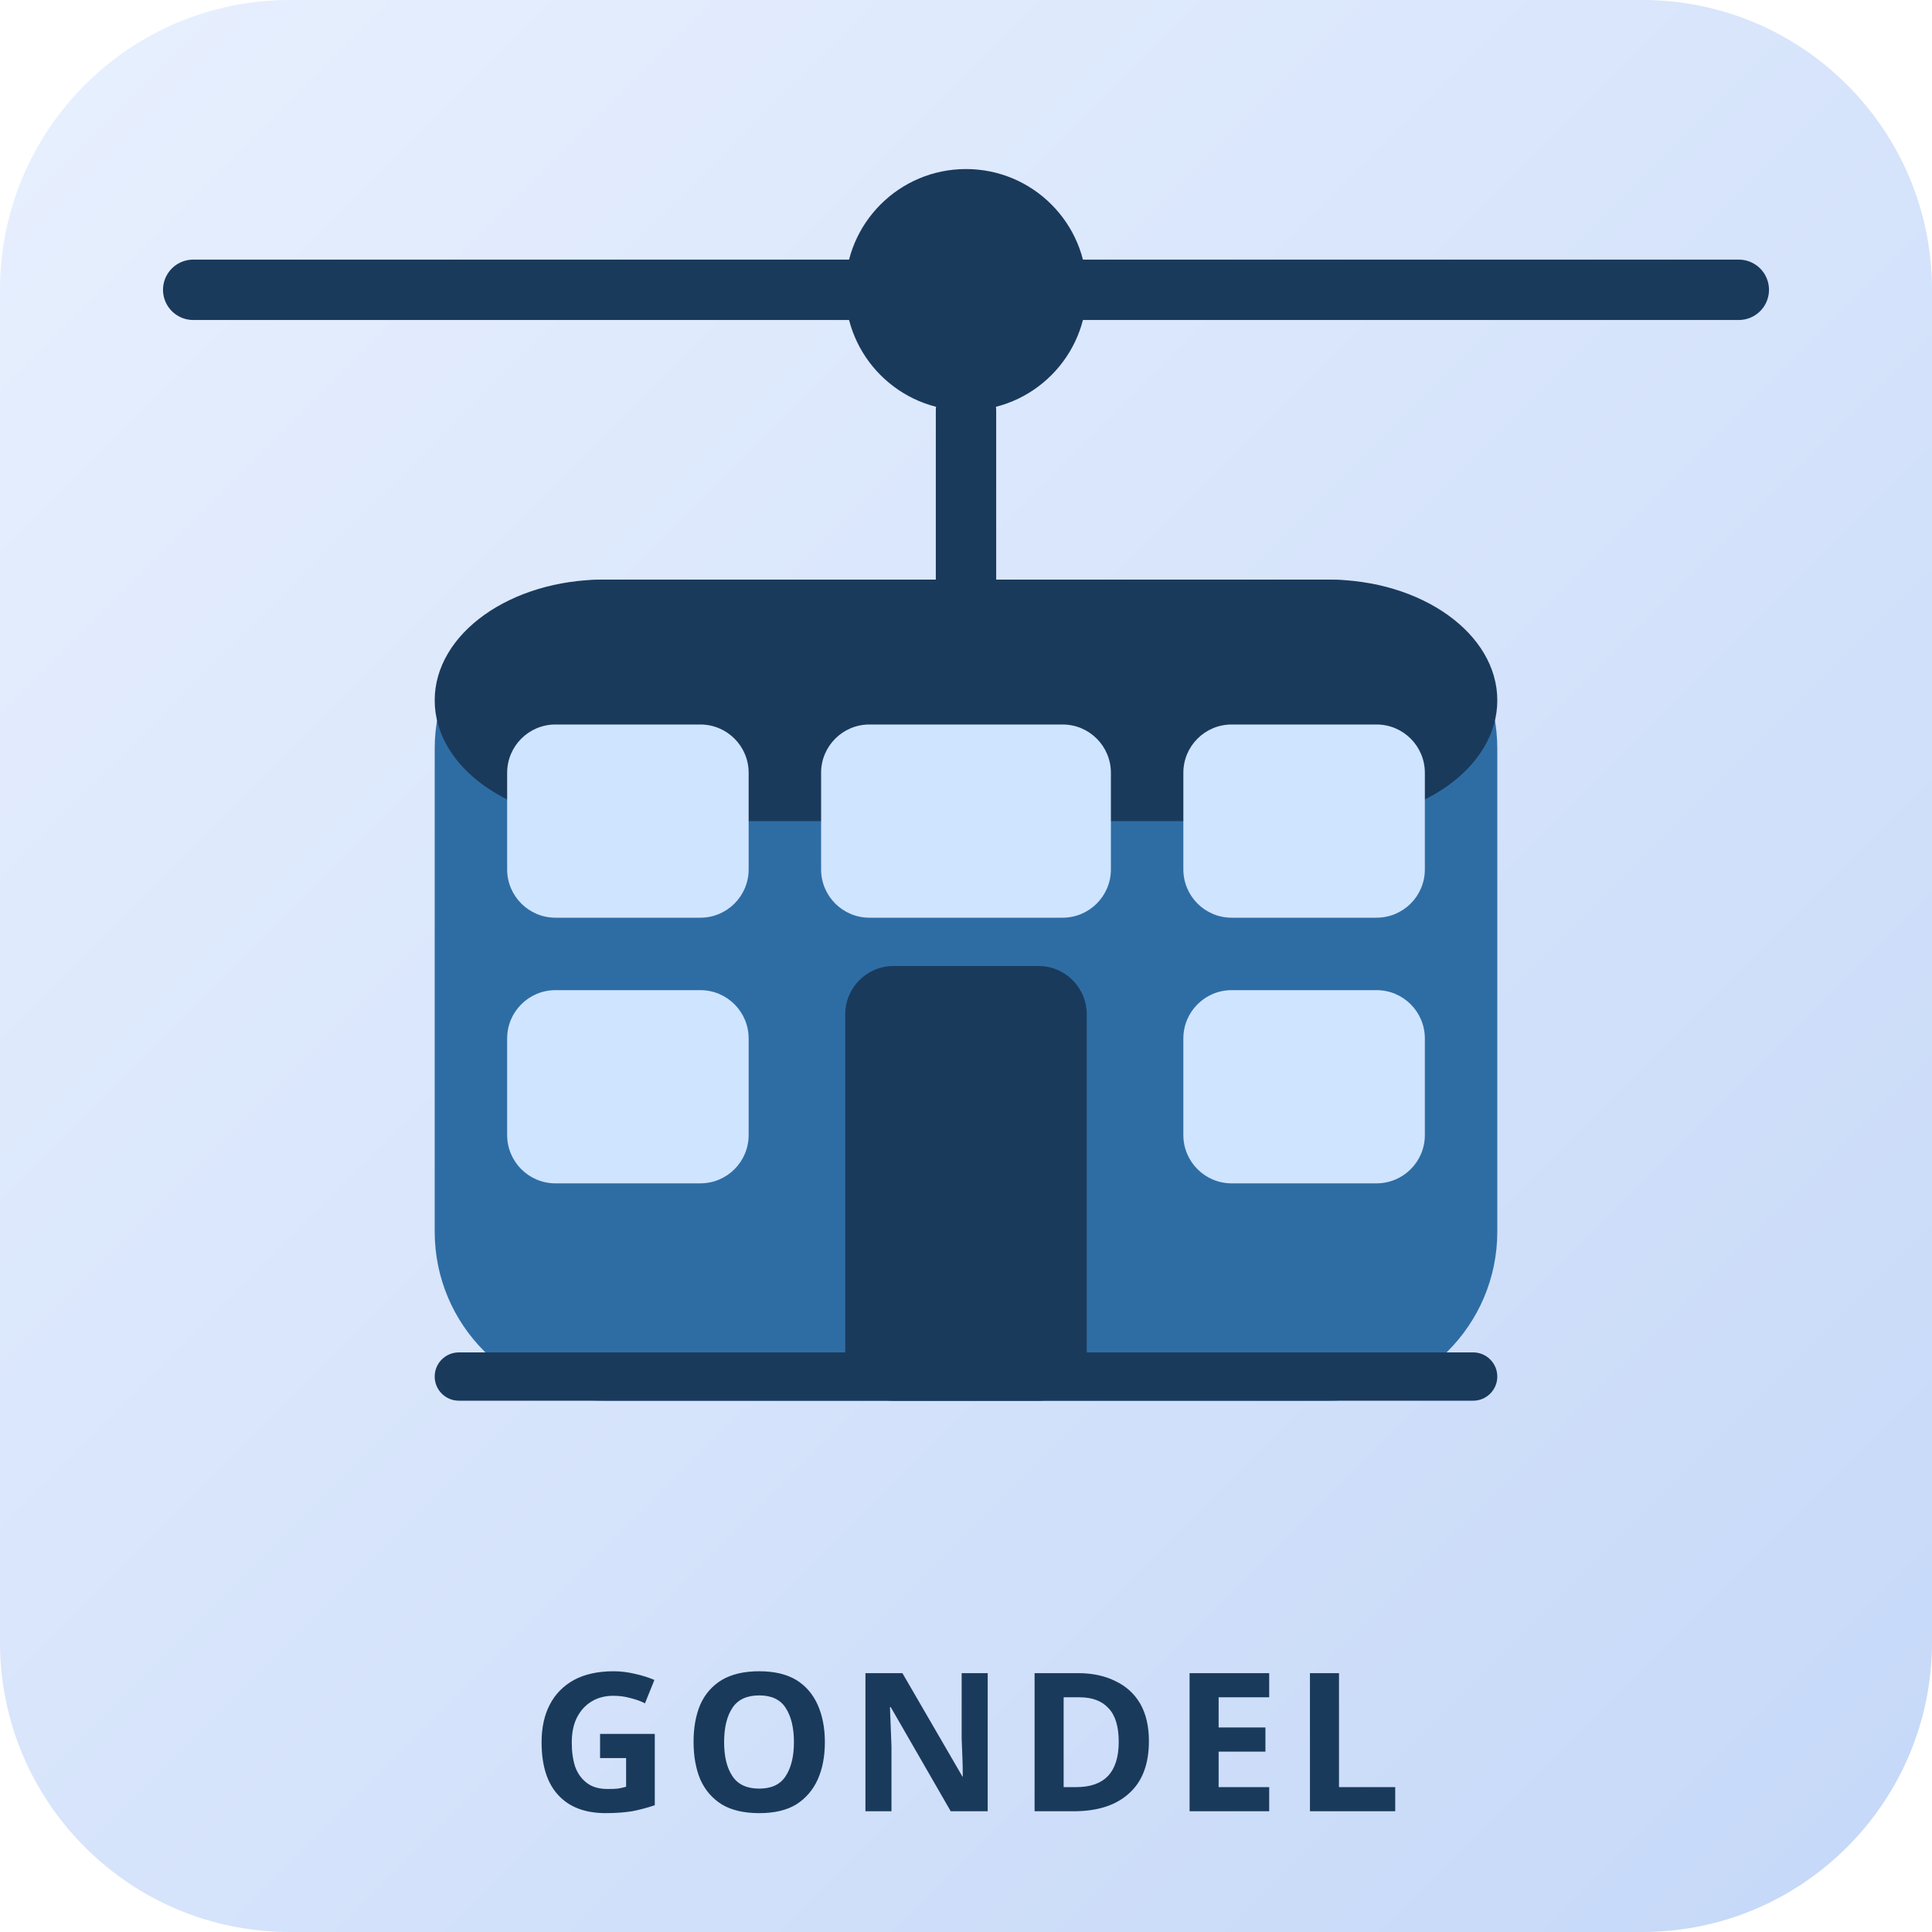
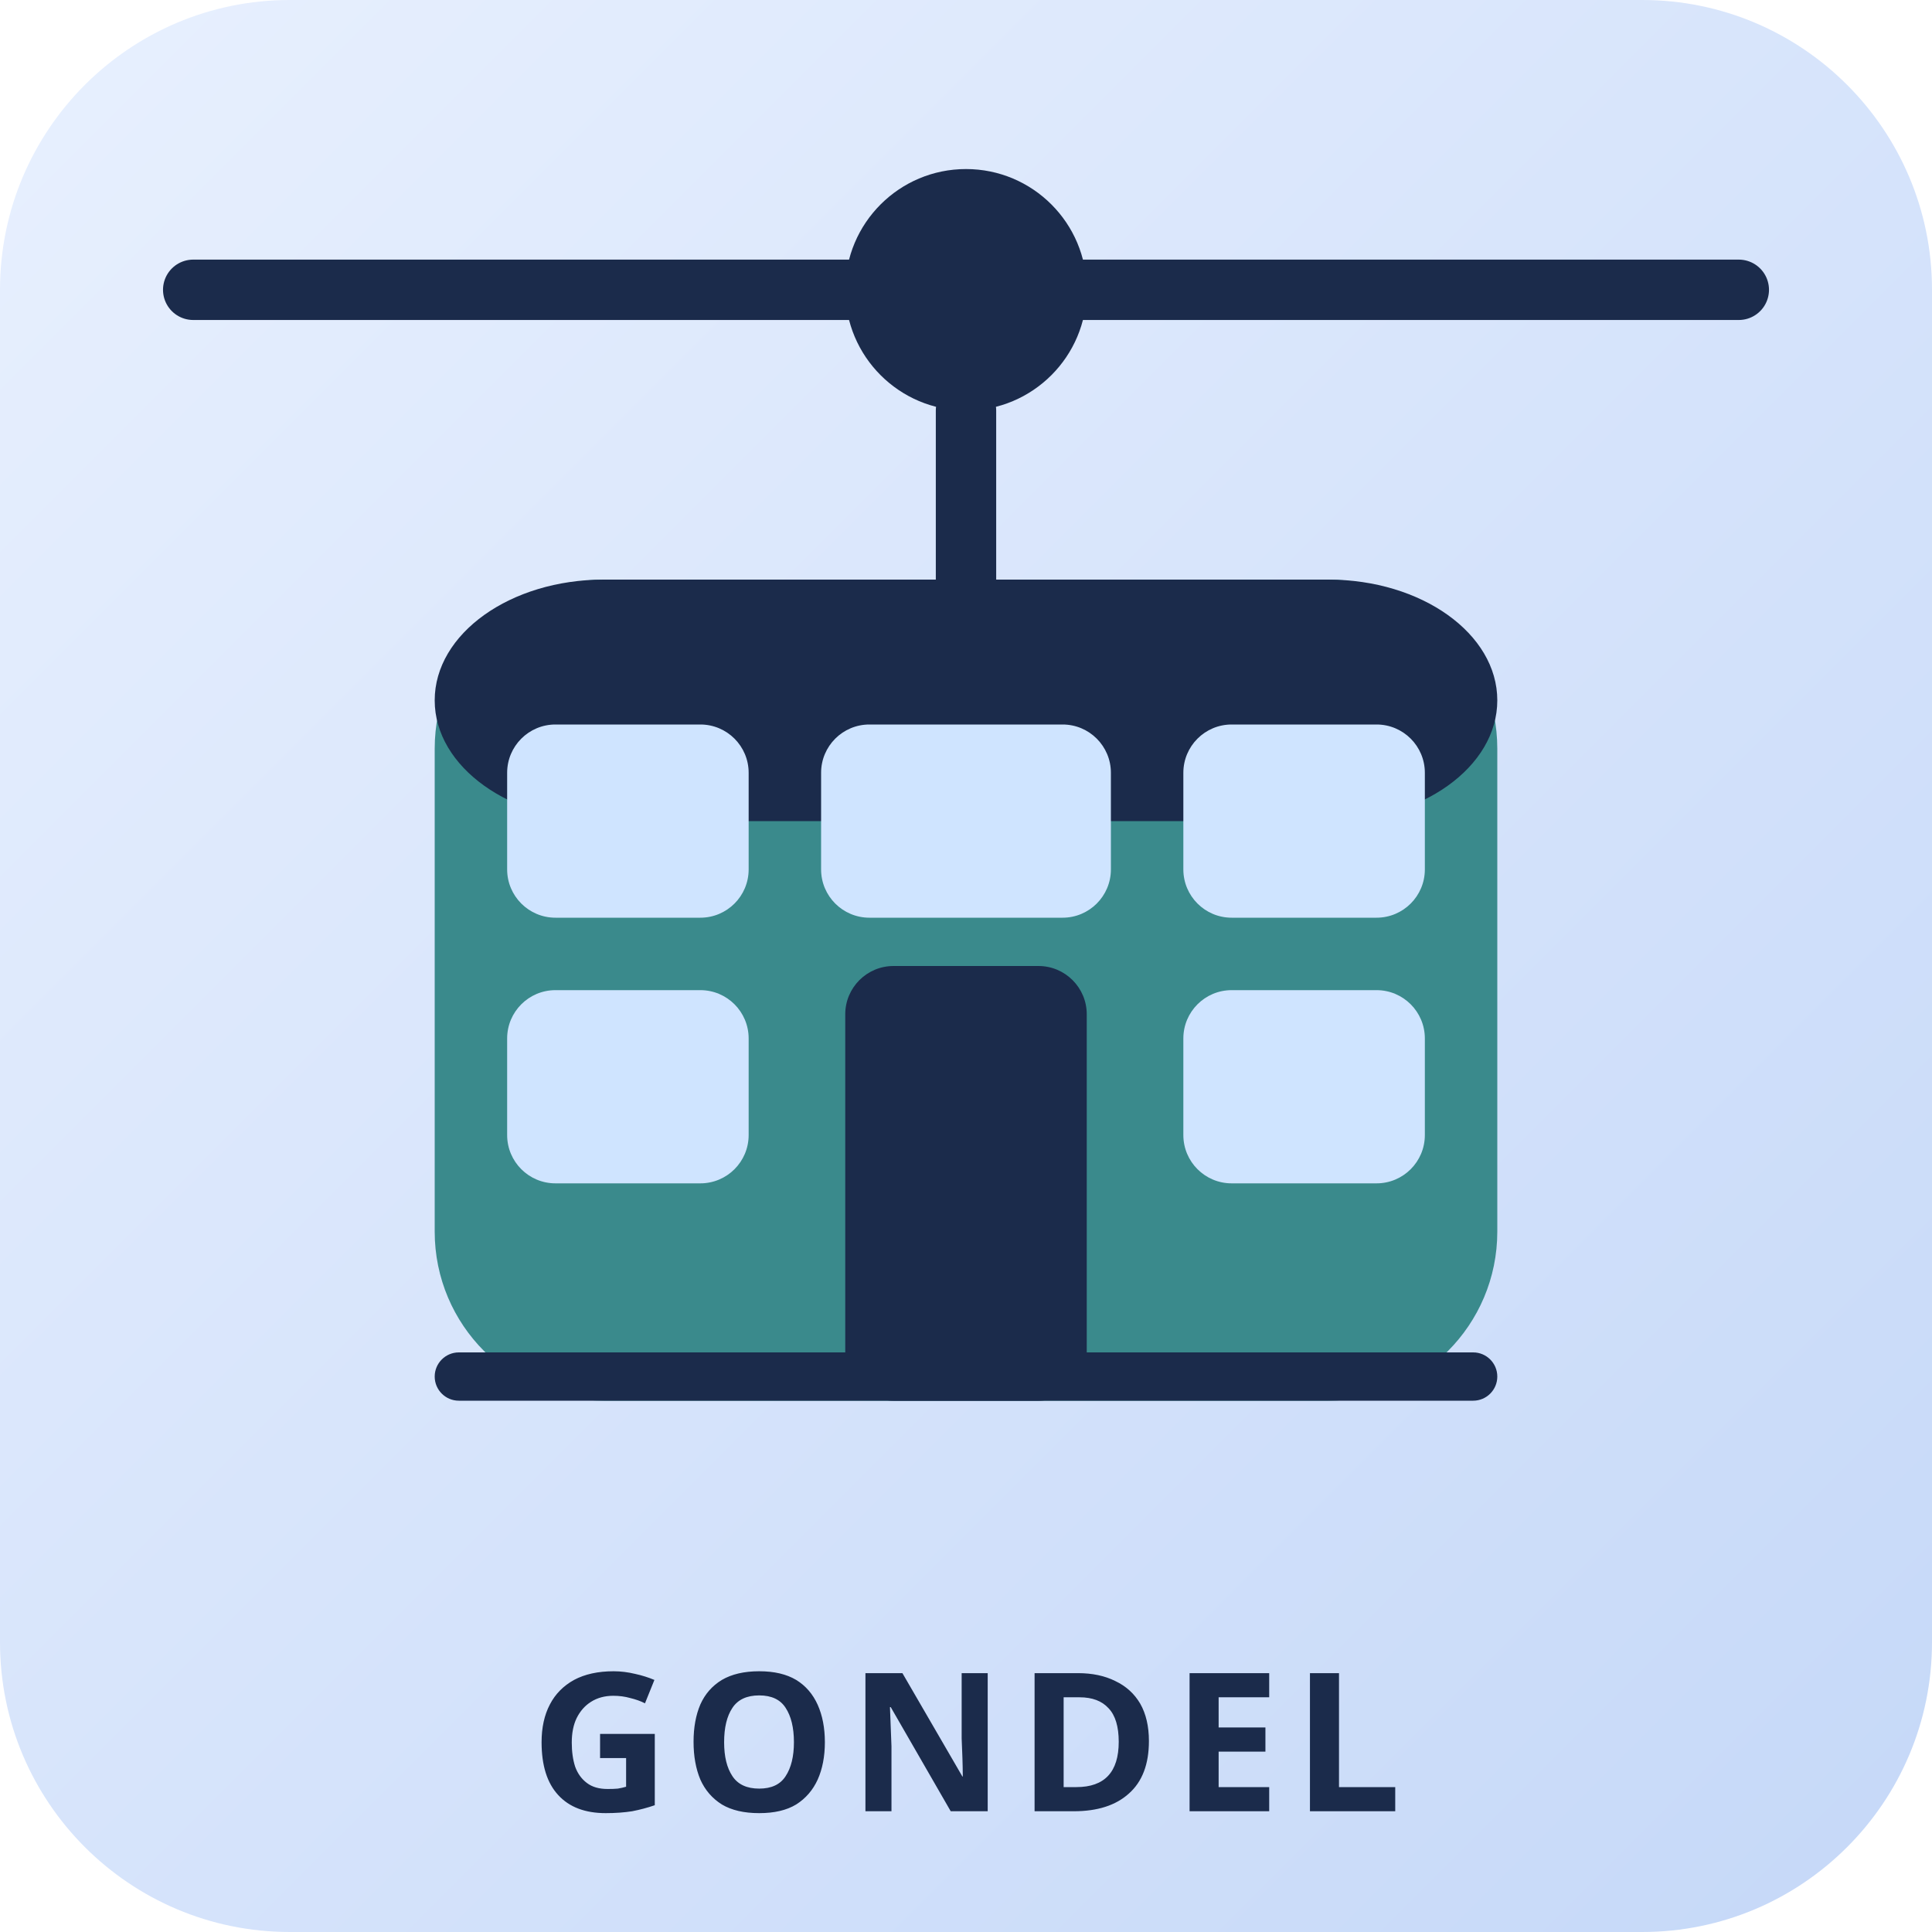
<svg xmlns="http://www.w3.org/2000/svg" viewBox="0 0 80 80" width="80" height="80">
  <defs>
    <linearGradient id="bg" x1="0%" y1="0%" x2="100%" y2="100%">
      <stop offset="0%" style="stop-color:#e8f0fe" />
      <stop offset="100%" style="stop-color:#c5d8f8" />
    </linearGradient>
  </defs>
  <rect width="80" height="80" rx="12" fill="url(#bg)" />
-   <line x1="8" y1="12" x2="72" y2="12" stroke="#1a3a5c" stroke-width="2.5" stroke-linecap="round" />
-   <circle cx="40" cy="12" r="5" fill="#1a3a5c" />
-   <line x1="40" y1="17" x2="40" y2="24" stroke="#1a3a5c" stroke-width="2.5" stroke-linecap="round" />
-   <rect x="18" y="24" width="44" height="34" rx="7" fill="#2e6da4" />
-   <rect x="18" y="24" width="44" height="10" rx="7" fill="#1a3a5c" />
-   <rect x="35" y="40" width="10" height="18" rx="2" fill="#1a3a5c" />
+   <line x1="8" y1="12" x2="72" y2="12" stroke="#1B2B4B" stroke-width="2.5" stroke-linecap="round" />
+   <circle cx="40" cy="12" r="5" fill="#1B2B4B" />
+   <line x1="40" y1="17" x2="40" y2="24" stroke="#1B2B4B" stroke-width="2.5" stroke-linecap="round" />
+   <rect x="18" y="24" width="44" height="34" rx="7" fill="#3A8A8C" />
+   <rect x="18" y="24" width="44" height="10" rx="7" fill="#1B2B4B" />
+   <rect x="35" y="40" width="10" height="18" rx="2" fill="#1B2B4B" />
  <rect x="21" y="30" width="10" height="8" rx="2" fill="#cfe4ff" />
  <rect x="34" y="30" width="12" height="8" rx="2" fill="#cfe4ff" />
  <rect x="49" y="30" width="10" height="8" rx="2" fill="#cfe4ff" />
  <rect x="21" y="41" width="10" height="8" rx="2" fill="#cfe4ff" />
  <rect x="49" y="41" width="10" height="8" rx="2" fill="#cfe4ff" />
-   <rect x="18" y="56" width="44" height="2" rx="1" fill="#1a3a5c" />
-   <text x="40" y="75" text-anchor="middle" font-size="8" font-family="sans-serif" font-weight="700" fill="#1a3a5c" letter-spacing="0.5">GONDEL</text>
+   <rect x="18" y="56" width="44" height="2" rx="1" fill="#1B2B4B" />
+   <text x="40" y="75" text-anchor="middle" font-size="8" font-family="sans-serif" font-weight="700" fill="#1B2B4B" letter-spacing="0.5">GONDEL</text>
</svg>
